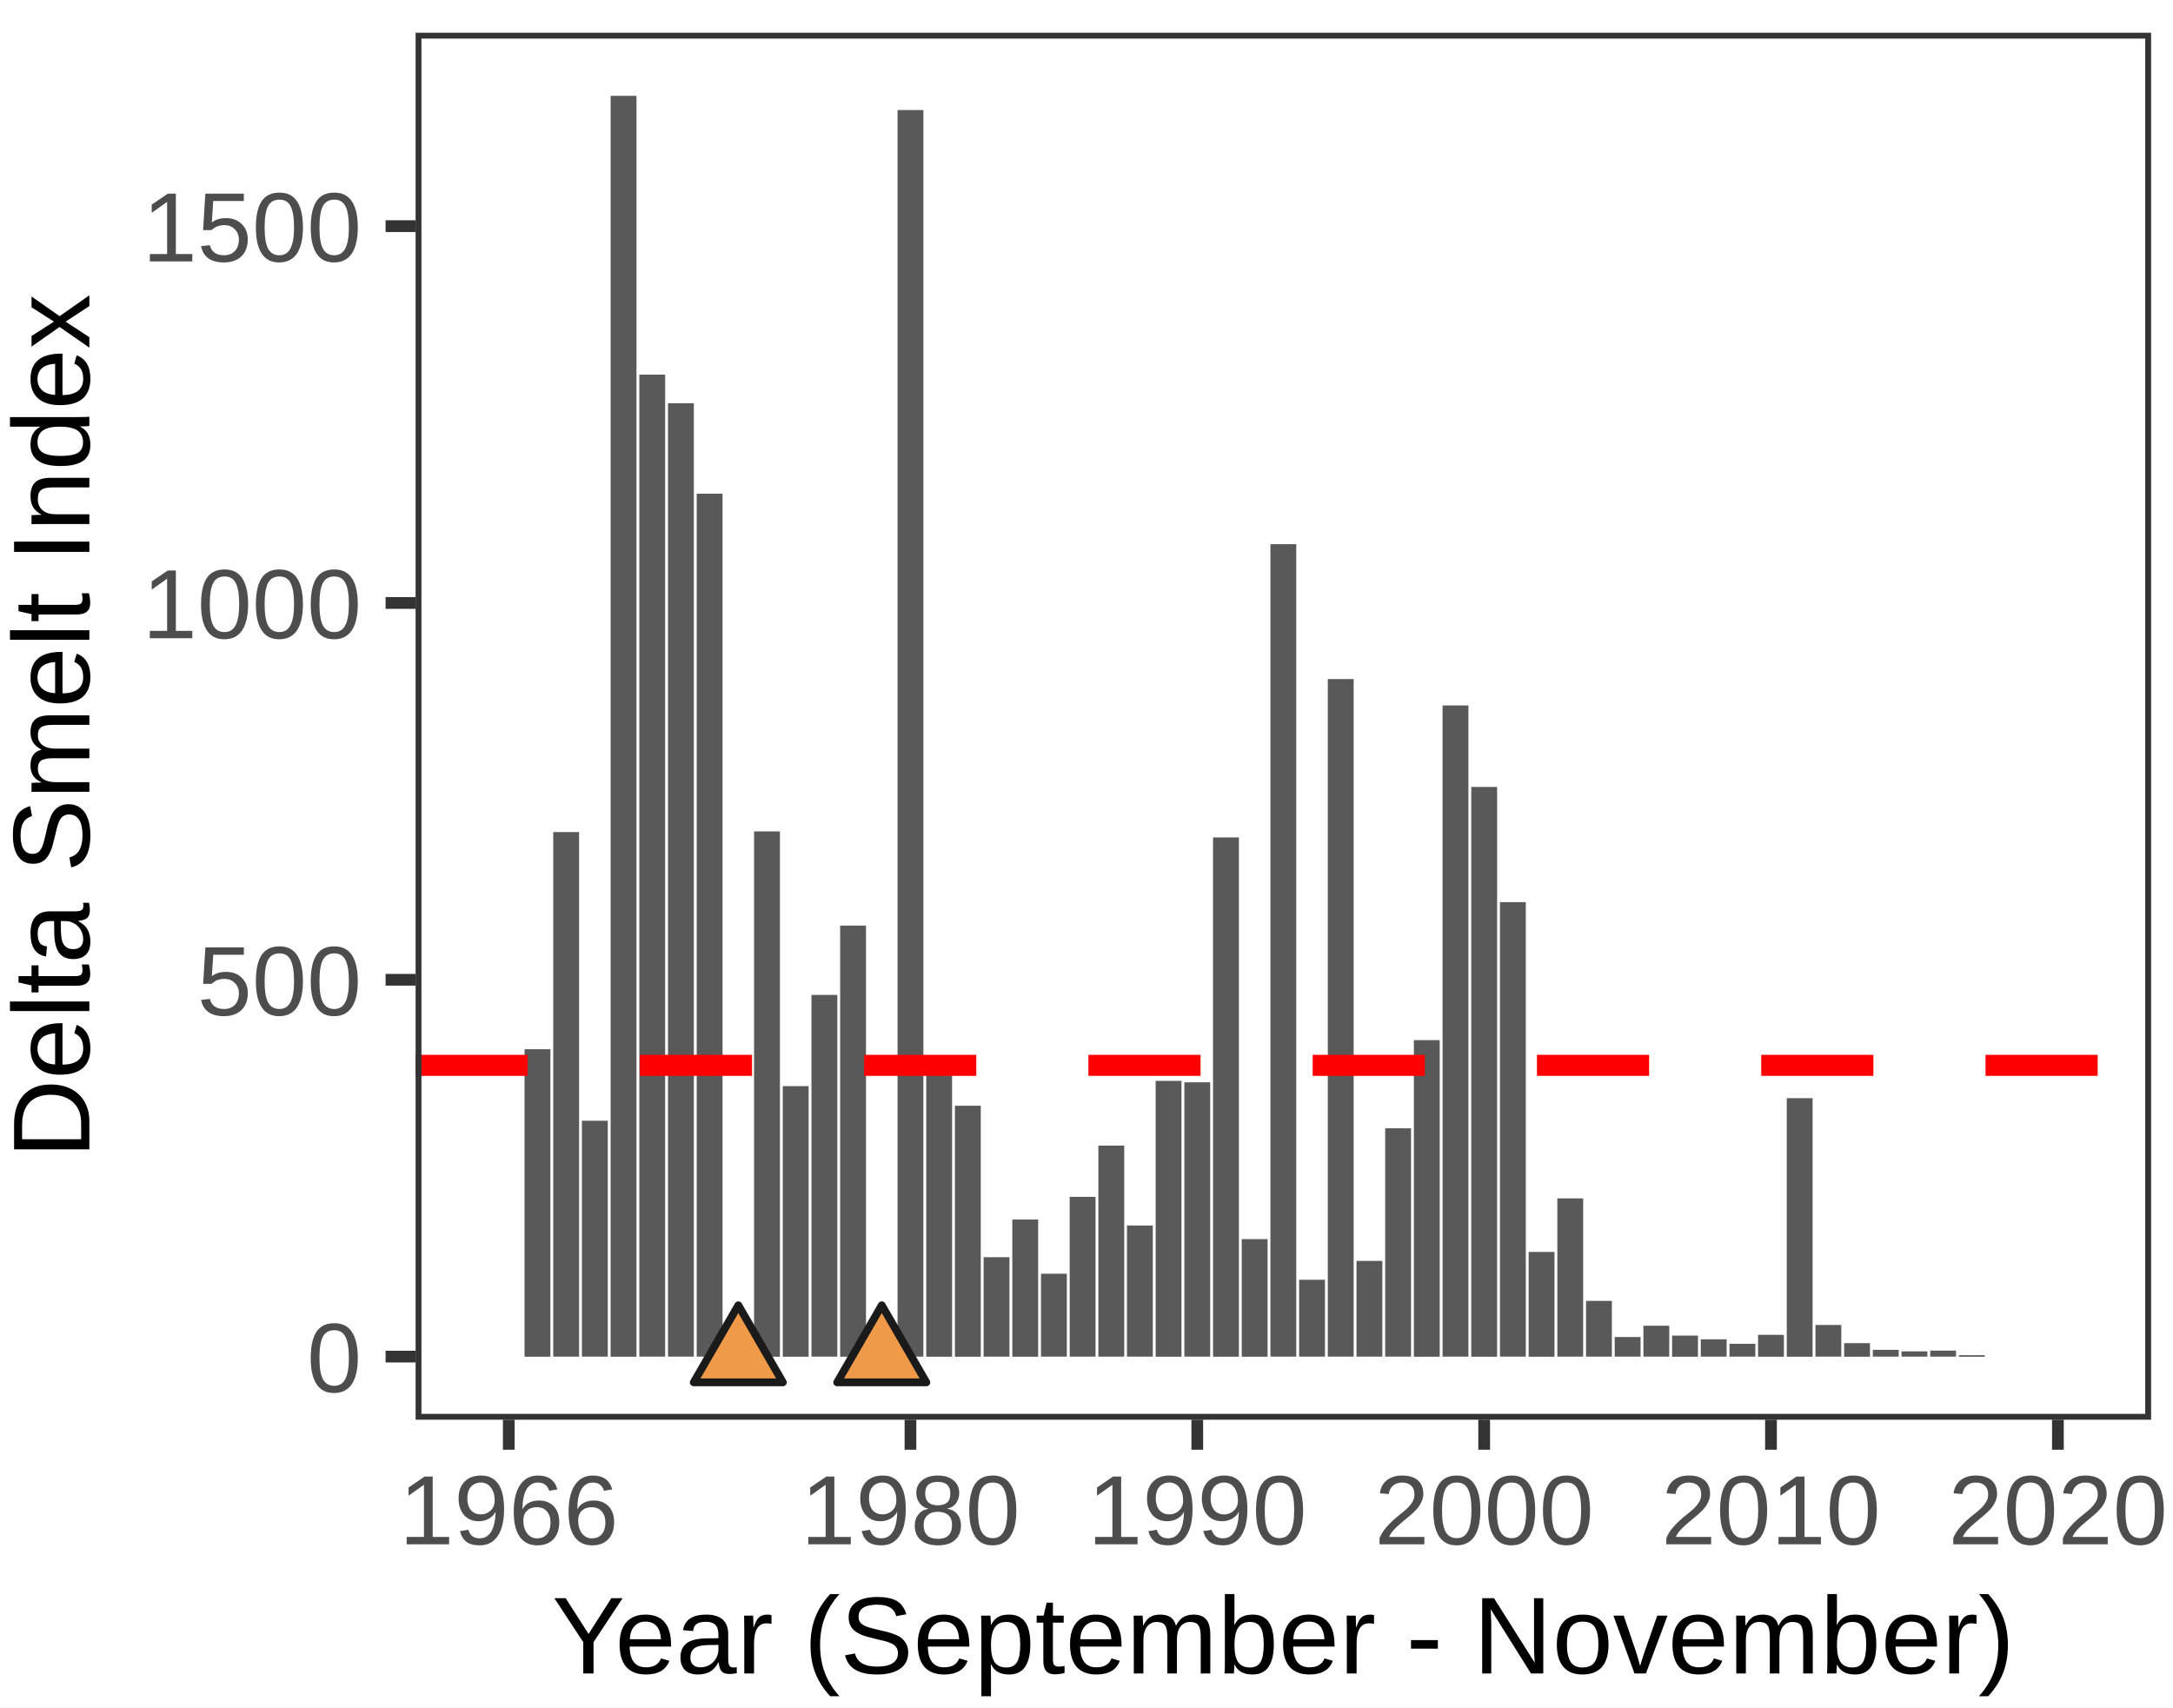
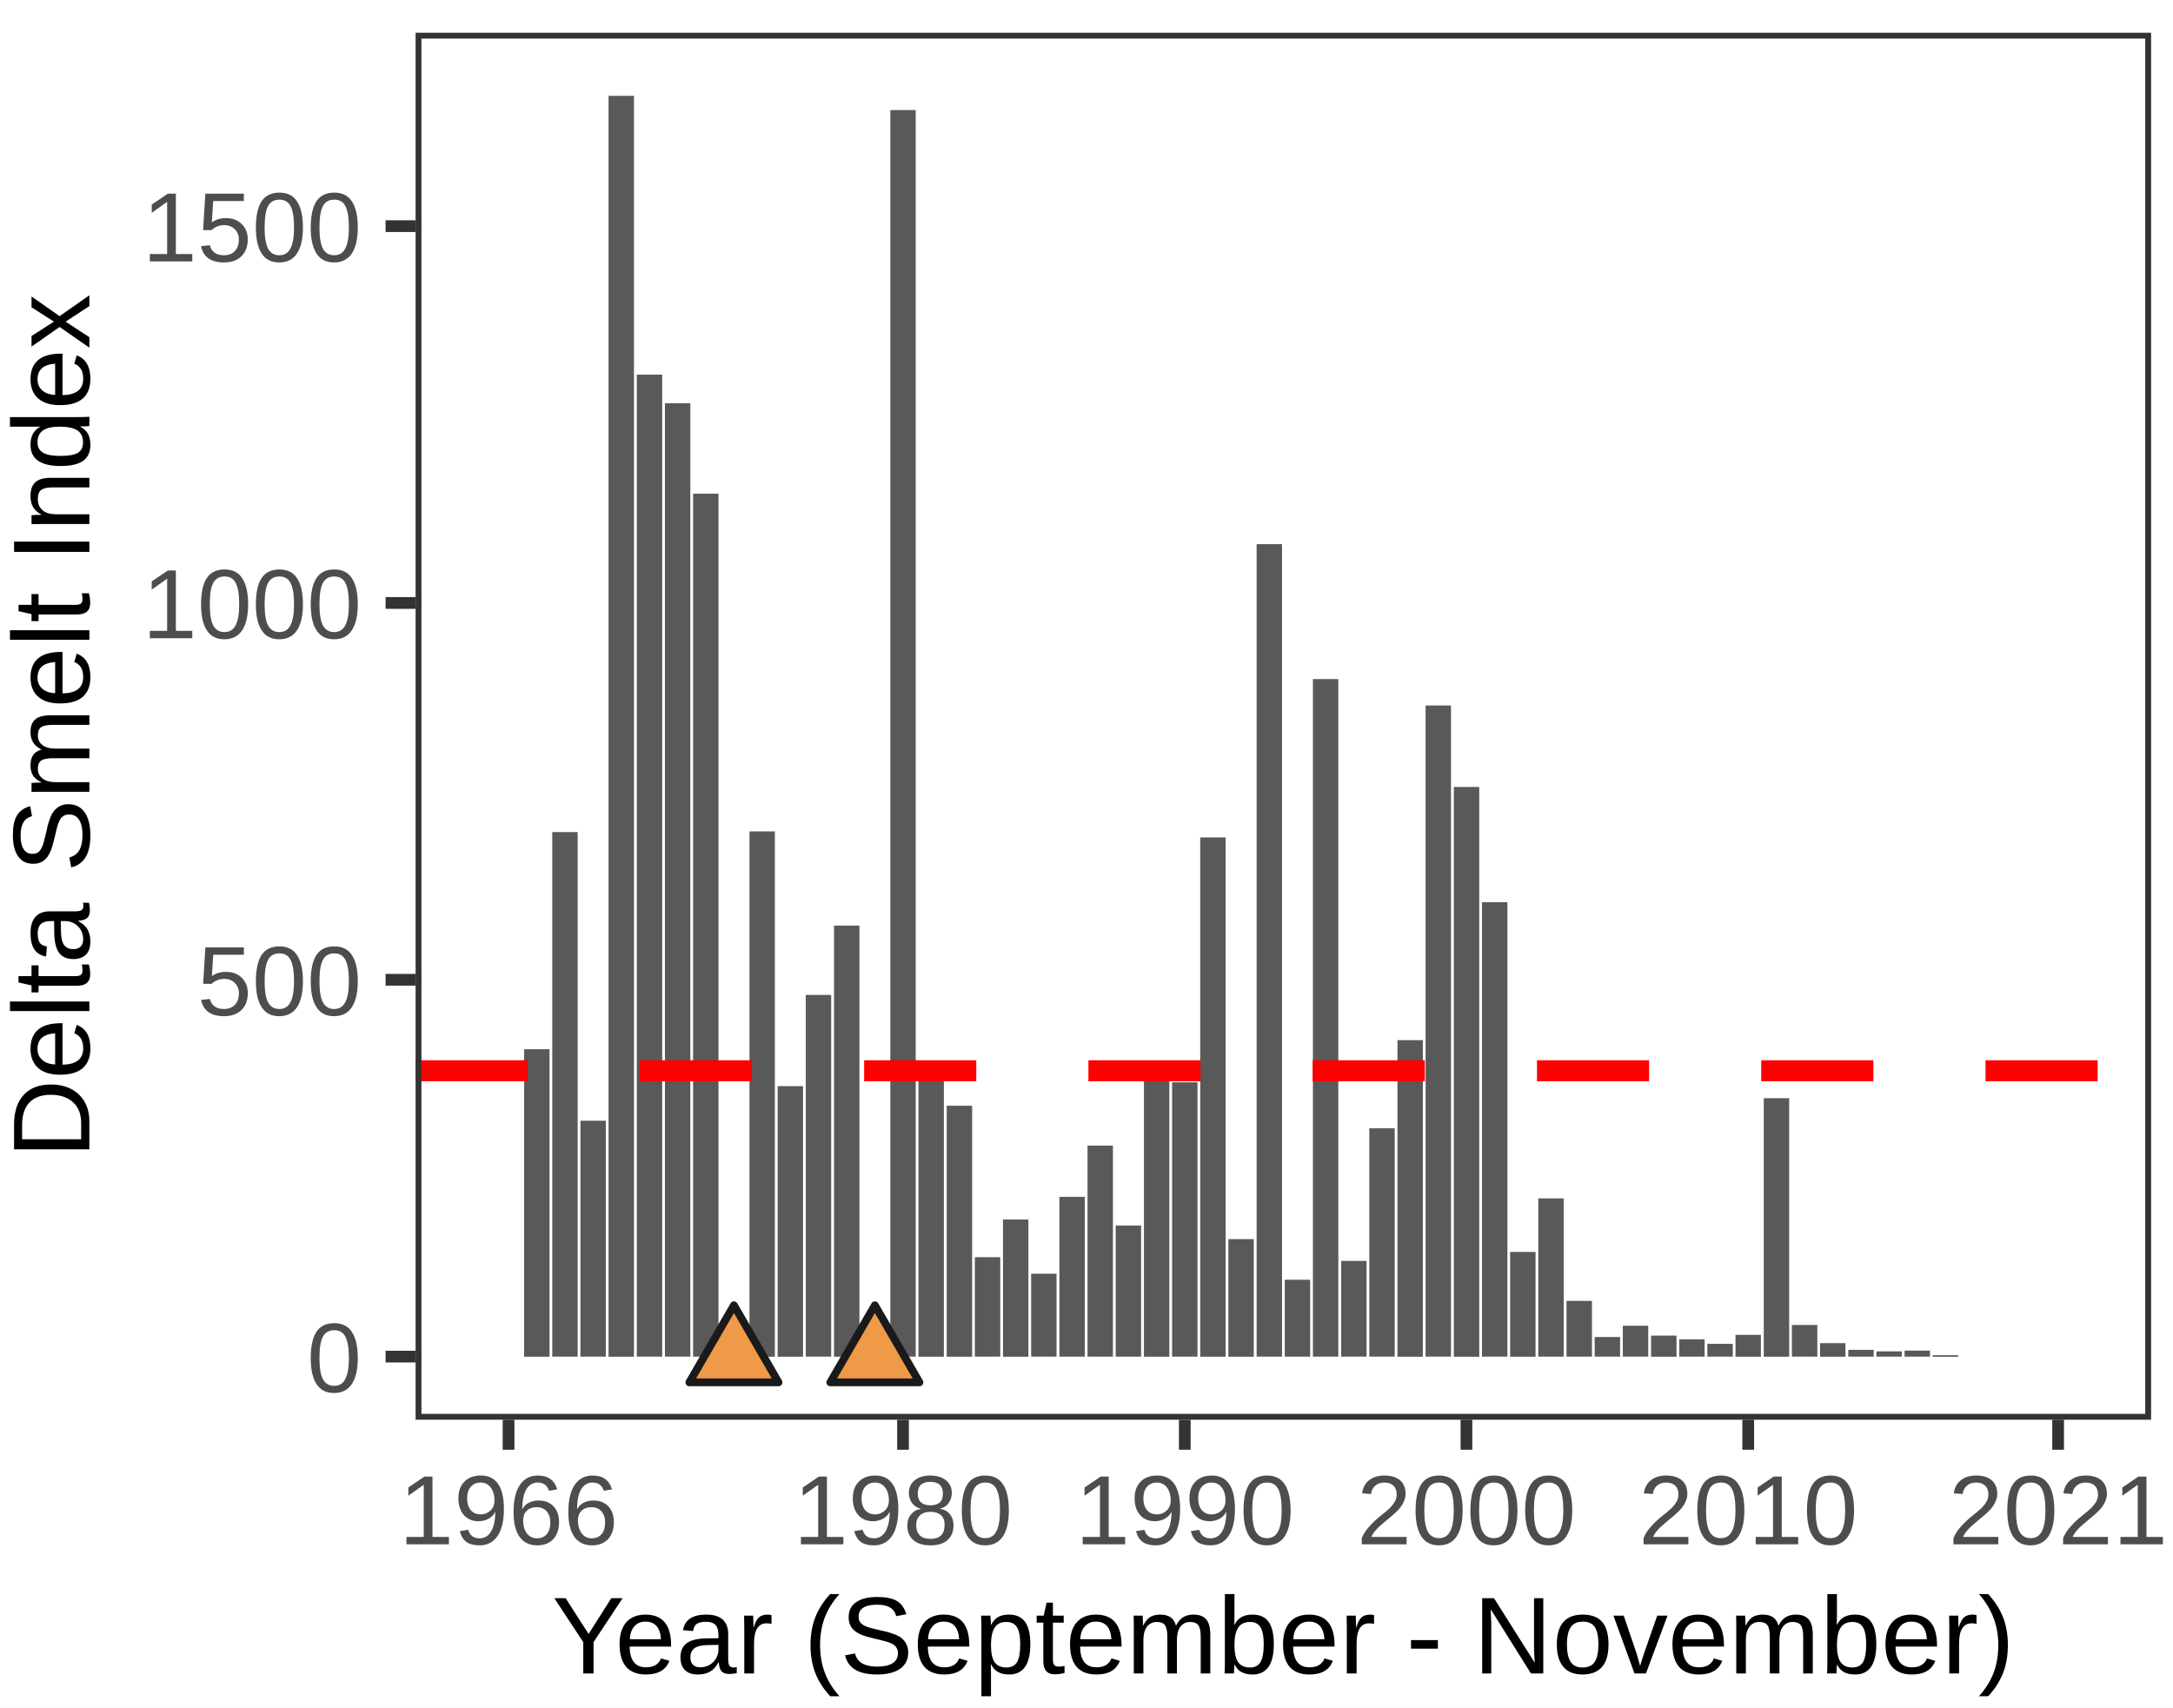
<svg xmlns="http://www.w3.org/2000/svg" class="svglite" width="198.43pt" height="155.91pt" viewBox="0 0 198.43 155.91">
  <defs>
    <style type="text/css">
    .svglite line, .svglite polyline, .svglite polygon, .svglite path, .svglite rect, .svglite circle {
      fill: none;
      stroke: #000000;
      stroke-linecap: round;
      stroke-linejoin: round;
      stroke-miterlimit: 10.00;
    }
  </style>
  </defs>
  <rect width="100%" height="100%" style="stroke: none; fill: #FFFFFF;" />
  <defs>
    <clipPath id="cpMC4wMHwxOTguNDN8MC4wMHwxNTUuOTE=">
      <rect x="0.00" y="0.00" width="198.43" height="155.91" />
    </clipPath>
  </defs>
  <g clip-path="url(#cpMC4wMHwxOTguNDN8MC4wMHwxNTUuOTE=)">
    <rect x="0.00" y="0.00" width="198.43" height="155.91" style="stroke-width: 1.07; stroke: #FFFFFF; fill: #FFFFFF;" />
  </g>
  <defs>
    <clipPath id="cpMzcuOTV8MTk2LjQzfDIuOTl8MTI5LjY0">
      <rect x="37.95" y="2.99" width="158.48" height="126.65" />
    </clipPath>
  </defs>
  <g clip-path="url(#cpMzcuOTV8MTk2LjQzfDIuOTl8MTI5LjY0)">
    <rect x="37.95" y="2.99" width="158.48" height="126.65" style="stroke-width: 1.07; stroke: none; fill: #FFFFFF;" />
-     <rect x="47.90" y="95.81" width="2.36" height="28.08" style="stroke-width: 1.07; stroke: none; stroke-linecap: square; stroke-linejoin: miter; fill: #595959;" />
-     <rect x="50.52" y="75.98" width="2.36" height="47.90" style="stroke-width: 1.07; stroke: none; stroke-linecap: square; stroke-linejoin: miter; fill: #595959;" />
-     <rect x="53.14" y="102.34" width="2.36" height="21.54" style="stroke-width: 1.07; stroke: none; stroke-linecap: square; stroke-linejoin: miter; fill: #595959;" />
-     <rect x="55.76" y="8.75" width="2.36" height="115.14" style="stroke-width: 1.07; stroke: none; stroke-linecap: square; stroke-linejoin: miter; fill: #595959;" />
-     <rect x="58.38" y="34.21" width="2.36" height="89.67" style="stroke-width: 1.07; stroke: none; stroke-linecap: square; stroke-linejoin: miter; fill: #595959;" />
-     <rect x="61.00" y="36.82" width="2.36" height="87.06" style="stroke-width: 1.07; stroke: none; stroke-linecap: square; stroke-linejoin: miter; fill: #595959;" />
-     <rect x="63.62" y="45.08" width="2.36" height="78.80" style="stroke-width: 1.07; stroke: none; stroke-linecap: square; stroke-linejoin: miter; fill: #595959;" />
-     <rect x="68.86" y="75.92" width="2.36" height="47.97" style="stroke-width: 1.07; stroke: none; stroke-linecap: square; stroke-linejoin: miter; fill: #595959;" />
-     <rect x="71.48" y="99.18" width="2.36" height="24.71" style="stroke-width: 1.07; stroke: none; stroke-linecap: square; stroke-linejoin: miter; fill: #595959;" />
-     <rect x="74.10" y="90.85" width="2.36" height="33.03" style="stroke-width: 1.07; stroke: none; stroke-linecap: square; stroke-linejoin: miter; fill: #595959;" />
-     <rect x="76.72" y="84.52" width="2.36" height="39.37" style="stroke-width: 1.07; stroke: none; stroke-linecap: square; stroke-linejoin: miter; fill: #595959;" />
-     <rect x="81.96" y="10.05" width="2.36" height="113.83" style="stroke-width: 1.07; stroke: none; stroke-linecap: square; stroke-linejoin: miter; fill: #595959;" />
-     <rect x="84.58" y="98.15" width="2.36" height="25.74" style="stroke-width: 1.07; stroke: none; stroke-linecap: square; stroke-linejoin: miter; fill: #595959;" />
-     <rect x="87.20" y="100.97" width="2.36" height="22.92" style="stroke-width: 1.07; stroke: none; stroke-linecap: square; stroke-linejoin: miter; fill: #595959;" />
-     <rect x="89.82" y="114.80" width="2.36" height="9.08" style="stroke-width: 1.07; stroke: none; stroke-linecap: square; stroke-linejoin: miter; fill: #595959;" />
-     <rect x="92.44" y="111.36" width="2.36" height="12.53" style="stroke-width: 1.07; stroke: none; stroke-linecap: square; stroke-linejoin: miter; fill: #595959;" />
-     <rect x="95.06" y="116.31" width="2.36" height="7.57" style="stroke-width: 1.07; stroke: none; stroke-linecap: square; stroke-linejoin: miter; fill: #595959;" />
-     <rect x="97.68" y="109.29" width="2.36" height="14.59" style="stroke-width: 1.07; stroke: none; stroke-linecap: square; stroke-linejoin: miter; fill: #595959;" />
-     <rect x="100.30" y="104.61" width="2.36" height="19.27" style="stroke-width: 1.07; stroke: none; stroke-linecap: square; stroke-linejoin: miter; fill: #595959;" />
-     <rect x="102.91" y="111.91" width="2.36" height="11.97" style="stroke-width: 1.07; stroke: none; stroke-linecap: square; stroke-linejoin: miter; fill: #595959;" />
-     <rect x="105.53" y="98.70" width="2.36" height="25.19" style="stroke-width: 1.07; stroke: none; stroke-linecap: square; stroke-linejoin: miter; fill: #595959;" />
-     <rect x="108.15" y="98.83" width="2.36" height="25.05" style="stroke-width: 1.07; stroke: none; stroke-linecap: square; stroke-linejoin: miter; fill: #595959;" />
-     <rect x="110.77" y="76.47" width="2.36" height="47.42" style="stroke-width: 1.07; stroke: none; stroke-linecap: square; stroke-linejoin: miter; fill: #595959;" />
-     <rect x="113.39" y="113.15" width="2.36" height="10.74" style="stroke-width: 1.07; stroke: none; stroke-linecap: square; stroke-linejoin: miter; fill: #595959;" />
-     <rect x="116.01" y="49.69" width="2.36" height="74.19" style="stroke-width: 1.07; stroke: none; stroke-linecap: square; stroke-linejoin: miter; fill: #595959;" />
-     <rect x="118.63" y="116.86" width="2.36" height="7.02" style="stroke-width: 1.07; stroke: none; stroke-linecap: square; stroke-linejoin: miter; fill: #595959;" />
-     <rect x="121.25" y="62.01" width="2.36" height="61.87" style="stroke-width: 1.07; stroke: none; stroke-linecap: square; stroke-linejoin: miter; fill: #595959;" />
-     <rect x="123.87" y="115.14" width="2.36" height="8.74" style="stroke-width: 1.07; stroke: none; stroke-linecap: square; stroke-linejoin: miter; fill: #595959;" />
-     <rect x="126.49" y="103.03" width="2.36" height="20.85" style="stroke-width: 1.07; stroke: none; stroke-linecap: square; stroke-linejoin: miter; fill: #595959;" />
-     <rect x="129.11" y="94.98" width="2.36" height="28.91" style="stroke-width: 1.07; stroke: none; stroke-linecap: square; stroke-linejoin: miter; fill: #595959;" />
-     <rect x="131.73" y="64.42" width="2.36" height="59.46" style="stroke-width: 1.07; stroke: none; stroke-linecap: square; stroke-linejoin: miter; fill: #595959;" />
-     <rect x="134.35" y="71.86" width="2.36" height="52.03" style="stroke-width: 1.07; stroke: none; stroke-linecap: square; stroke-linejoin: miter; fill: #595959;" />
-     <rect x="136.97" y="82.38" width="2.36" height="41.50" style="stroke-width: 1.07; stroke: none; stroke-linecap: square; stroke-linejoin: miter; fill: #595959;" />
-     <rect x="139.59" y="114.32" width="2.36" height="9.57" style="stroke-width: 1.07; stroke: none; stroke-linecap: square; stroke-linejoin: miter; fill: #595959;" />
-     <rect x="142.21" y="109.43" width="2.36" height="14.45" style="stroke-width: 1.07; stroke: none; stroke-linecap: square; stroke-linejoin: miter; fill: #595959;" />
-     <rect x="144.83" y="118.79" width="2.36" height="5.09" style="stroke-width: 1.07; stroke: none; stroke-linecap: square; stroke-linejoin: miter; fill: #595959;" />
-     <rect x="147.45" y="122.09" width="2.36" height="1.79" style="stroke-width: 1.07; stroke: none; stroke-linecap: square; stroke-linejoin: miter; fill: #595959;" />
-     <rect x="150.07" y="121.06" width="2.36" height="2.82" style="stroke-width: 1.07; stroke: none; stroke-linecap: square; stroke-linejoin: miter; fill: #595959;" />
-     <rect x="152.69" y="121.96" width="2.36" height="1.93" style="stroke-width: 1.07; stroke: none; stroke-linecap: square; stroke-linejoin: miter; fill: #595959;" />
-     <rect x="155.31" y="122.30" width="2.36" height="1.58" style="stroke-width: 1.07; stroke: none; stroke-linecap: square; stroke-linejoin: miter; fill: #595959;" />
-     <rect x="157.93" y="122.71" width="2.36" height="1.17" style="stroke-width: 1.07; stroke: none; stroke-linecap: square; stroke-linejoin: miter; fill: #595959;" />
-     <rect x="160.54" y="121.89" width="2.36" height="2.00" style="stroke-width: 1.07; stroke: none; stroke-linecap: square; stroke-linejoin: miter; fill: #595959;" />
-     <rect x="163.16" y="100.28" width="2.36" height="23.61" style="stroke-width: 1.07; stroke: none; stroke-linecap: square; stroke-linejoin: miter; fill: #595959;" />
-     <rect x="165.78" y="120.99" width="2.36" height="2.89" style="stroke-width: 1.07; stroke: none; stroke-linecap: square; stroke-linejoin: miter; fill: #595959;" />
-     <rect x="168.40" y="122.65" width="2.36" height="1.24" style="stroke-width: 1.07; stroke: none; stroke-linecap: square; stroke-linejoin: miter; fill: #595959;" />
-     <rect x="171.02" y="123.26" width="2.36" height="0.62" style="stroke-width: 1.07; stroke: none; stroke-linecap: square; stroke-linejoin: miter; fill: #595959;" />
-     <rect x="173.64" y="123.40" width="2.36" height="0.48" style="stroke-width: 1.07; stroke: none; stroke-linecap: square; stroke-linejoin: miter; fill: #595959;" />
-     <rect x="176.26" y="123.33" width="2.36" height="0.55" style="stroke-width: 1.07; stroke: none; stroke-linecap: square; stroke-linejoin: miter; fill: #595959;" />
-     <rect x="178.88" y="123.75" width="2.36" height="0.14" style="stroke-width: 1.07; stroke: none; stroke-linecap: square; stroke-linejoin: miter; fill: #595959;" />
-     <rect x="181.50" y="123.88" width="2.36" height="0.00" style="stroke-width: 1.07; stroke: none; stroke-linecap: square; stroke-linejoin: miter; fill: #595959;" />
-     <rect x="184.12" y="123.88" width="2.36" height="0.00" style="stroke-width: 1.07; stroke: none; stroke-linecap: square; stroke-linejoin: miter; fill: #595959;" />
-     <rect x="186.74" y="123.88" width="2.36" height="0.00" style="stroke-width: 1.07; stroke: none; stroke-linecap: square; stroke-linejoin: miter; fill: #595959;" />
-     <polygon points="67.42,119.19 71.49,126.23 63.35,126.23 " style="stroke-width: 0.71; stroke: #1A1A1A; fill: #EE9A49;" />
-     <polygon points="80.52,119.19 84.59,126.23 76.45,126.23 " style="stroke-width: 0.71; stroke: #1A1A1A; fill: #EE9A49;" />
-     <line x1="37.95" y1="97.28" x2="196.43" y2="97.28" style="stroke-width: 1.92; stroke: #FF0000; stroke-dasharray: 10.24,10.24; stroke-linecap: butt;" />
+     <rect x="47.86" y="95.81" width="2.32" height="28.08" style="stroke-width: 1.07; stroke: none; stroke-linecap: square; stroke-linejoin: miter; fill: #595959;" />
+     <rect x="50.43" y="75.98" width="2.32" height="47.90" style="stroke-width: 1.07; stroke: none; stroke-linecap: square; stroke-linejoin: miter; fill: #595959;" />
+     <rect x="53.00" y="102.34" width="2.32" height="21.54" style="stroke-width: 1.07; stroke: none; stroke-linecap: square; stroke-linejoin: miter; fill: #595959;" />
+     <rect x="55.57" y="8.75" width="2.32" height="115.14" style="stroke-width: 1.07; stroke: none; stroke-linecap: square; stroke-linejoin: miter; fill: #595959;" />
+     <rect x="58.15" y="34.21" width="2.32" height="89.67" style="stroke-width: 1.07; stroke: none; stroke-linecap: square; stroke-linejoin: miter; fill: #595959;" />
+     <rect x="60.72" y="36.82" width="2.32" height="87.06" style="stroke-width: 1.07; stroke: none; stroke-linecap: square; stroke-linejoin: miter; fill: #595959;" />
+     <rect x="63.29" y="45.08" width="2.32" height="78.80" style="stroke-width: 1.07; stroke: none; stroke-linecap: square; stroke-linejoin: miter; fill: #595959;" />
+     <rect x="68.44" y="75.92" width="2.32" height="47.97" style="stroke-width: 1.07; stroke: none; stroke-linecap: square; stroke-linejoin: miter; fill: #595959;" />
+     <rect x="71.01" y="99.18" width="2.32" height="24.71" style="stroke-width: 1.07; stroke: none; stroke-linecap: square; stroke-linejoin: miter; fill: #595959;" />
+     <rect x="73.58" y="90.85" width="2.32" height="33.03" style="stroke-width: 1.07; stroke: none; stroke-linecap: square; stroke-linejoin: miter; fill: #595959;" />
+     <rect x="76.16" y="84.52" width="2.32" height="39.37" style="stroke-width: 1.07; stroke: none; stroke-linecap: square; stroke-linejoin: miter; fill: #595959;" />
+     <rect x="81.30" y="10.05" width="2.32" height="113.83" style="stroke-width: 1.07; stroke: none; stroke-linecap: square; stroke-linejoin: miter; fill: #595959;" />
+     <rect x="83.87" y="98.15" width="2.32" height="25.74" style="stroke-width: 1.07; stroke: none; stroke-linecap: square; stroke-linejoin: miter; fill: #595959;" />
+     <rect x="86.45" y="100.97" width="2.32" height="22.92" style="stroke-width: 1.07; stroke: none; stroke-linecap: square; stroke-linejoin: miter; fill: #595959;" />
+     <rect x="89.02" y="114.80" width="2.32" height="9.08" style="stroke-width: 1.07; stroke: none; stroke-linecap: square; stroke-linejoin: miter; fill: #595959;" />
+     <rect x="91.59" y="111.36" width="2.32" height="12.53" style="stroke-width: 1.07; stroke: none; stroke-linecap: square; stroke-linejoin: miter; fill: #595959;" />
+     <rect x="94.16" y="116.31" width="2.32" height="7.57" style="stroke-width: 1.07; stroke: none; stroke-linecap: square; stroke-linejoin: miter; fill: #595959;" />
+     <rect x="96.74" y="109.29" width="2.32" height="14.59" style="stroke-width: 1.07; stroke: none; stroke-linecap: square; stroke-linejoin: miter; fill: #595959;" />
+     <rect x="99.31" y="104.61" width="2.32" height="19.27" style="stroke-width: 1.07; stroke: none; stroke-linecap: square; stroke-linejoin: miter; fill: #595959;" />
+     <rect x="101.88" y="111.91" width="2.32" height="11.97" style="stroke-width: 1.07; stroke: none; stroke-linecap: square; stroke-linejoin: miter; fill: #595959;" />
+     <rect x="104.46" y="98.70" width="2.32" height="25.19" style="stroke-width: 1.07; stroke: none; stroke-linecap: square; stroke-linejoin: miter; fill: #595959;" />
+     <rect x="107.03" y="98.83" width="2.32" height="25.05" style="stroke-width: 1.07; stroke: none; stroke-linecap: square; stroke-linejoin: miter; fill: #595959;" />
+     <rect x="109.60" y="76.47" width="2.32" height="47.42" style="stroke-width: 1.07; stroke: none; stroke-linecap: square; stroke-linejoin: miter; fill: #595959;" />
+     <rect x="112.17" y="113.15" width="2.32" height="10.74" style="stroke-width: 1.07; stroke: none; stroke-linecap: square; stroke-linejoin: miter; fill: #595959;" />
+     <rect x="114.75" y="49.69" width="2.32" height="74.19" style="stroke-width: 1.07; stroke: none; stroke-linecap: square; stroke-linejoin: miter; fill: #595959;" />
+     <rect x="117.32" y="116.86" width="2.32" height="7.02" style="stroke-width: 1.07; stroke: none; stroke-linecap: square; stroke-linejoin: miter; fill: #595959;" />
+     <rect x="119.89" y="62.01" width="2.32" height="61.87" style="stroke-width: 1.07; stroke: none; stroke-linecap: square; stroke-linejoin: miter; fill: #595959;" />
+     <rect x="122.47" y="115.14" width="2.32" height="8.74" style="stroke-width: 1.07; stroke: none; stroke-linecap: square; stroke-linejoin: miter; fill: #595959;" />
+     <rect x="125.04" y="103.03" width="2.32" height="20.85" style="stroke-width: 1.07; stroke: none; stroke-linecap: square; stroke-linejoin: miter; fill: #595959;" />
+     <rect x="127.61" y="94.98" width="2.32" height="28.91" style="stroke-width: 1.07; stroke: none; stroke-linecap: square; stroke-linejoin: miter; fill: #595959;" />
+     <rect x="130.18" y="64.42" width="2.32" height="59.46" style="stroke-width: 1.07; stroke: none; stroke-linecap: square; stroke-linejoin: miter; fill: #595959;" />
+     <rect x="132.76" y="71.86" width="2.32" height="52.03" style="stroke-width: 1.07; stroke: none; stroke-linecap: square; stroke-linejoin: miter; fill: #595959;" />
+     <rect x="135.33" y="82.38" width="2.32" height="41.50" style="stroke-width: 1.07; stroke: none; stroke-linecap: square; stroke-linejoin: miter; fill: #595959;" />
+     <rect x="137.90" y="114.32" width="2.32" height="9.57" style="stroke-width: 1.07; stroke: none; stroke-linecap: square; stroke-linejoin: miter; fill: #595959;" />
+     <rect x="140.47" y="109.43" width="2.32" height="14.45" style="stroke-width: 1.07; stroke: none; stroke-linecap: square; stroke-linejoin: miter; fill: #595959;" />
+     <rect x="143.05" y="118.79" width="2.32" height="5.09" style="stroke-width: 1.07; stroke: none; stroke-linecap: square; stroke-linejoin: miter; fill: #595959;" />
+     <rect x="145.62" y="122.09" width="2.32" height="1.79" style="stroke-width: 1.07; stroke: none; stroke-linecap: square; stroke-linejoin: miter; fill: #595959;" />
+     <rect x="148.19" y="121.06" width="2.32" height="2.82" style="stroke-width: 1.07; stroke: none; stroke-linecap: square; stroke-linejoin: miter; fill: #595959;" />
+     <rect x="150.77" y="121.96" width="2.32" height="1.93" style="stroke-width: 1.07; stroke: none; stroke-linecap: square; stroke-linejoin: miter; fill: #595959;" />
+     <rect x="153.34" y="122.30" width="2.32" height="1.58" style="stroke-width: 1.07; stroke: none; stroke-linecap: square; stroke-linejoin: miter; fill: #595959;" />
+     <rect x="155.91" y="122.71" width="2.32" height="1.17" style="stroke-width: 1.07; stroke: none; stroke-linecap: square; stroke-linejoin: miter; fill: #595959;" />
+     <rect x="158.48" y="121.89" width="2.32" height="2.00" style="stroke-width: 1.07; stroke: none; stroke-linecap: square; stroke-linejoin: miter; fill: #595959;" />
+     <rect x="161.06" y="100.28" width="2.32" height="23.61" style="stroke-width: 1.07; stroke: none; stroke-linecap: square; stroke-linejoin: miter; fill: #595959;" />
+     <rect x="163.63" y="120.99" width="2.32" height="2.89" style="stroke-width: 1.07; stroke: none; stroke-linecap: square; stroke-linejoin: miter; fill: #595959;" />
+     <rect x="166.20" y="122.65" width="2.32" height="1.24" style="stroke-width: 1.07; stroke: none; stroke-linecap: square; stroke-linejoin: miter; fill: #595959;" />
+     <rect x="168.78" y="123.26" width="2.32" height="0.62" style="stroke-width: 1.07; stroke: none; stroke-linecap: square; stroke-linejoin: miter; fill: #595959;" />
+     <rect x="171.35" y="123.40" width="2.32" height="0.48" style="stroke-width: 1.07; stroke: none; stroke-linecap: square; stroke-linejoin: miter; fill: #595959;" />
+     <rect x="173.92" y="123.33" width="2.32" height="0.55" style="stroke-width: 1.07; stroke: none; stroke-linecap: square; stroke-linejoin: miter; fill: #595959;" />
+     <rect x="176.49" y="123.75" width="2.32" height="0.14" style="stroke-width: 1.07; stroke: none; stroke-linecap: square; stroke-linejoin: miter; fill: #595959;" />
+     <rect x="179.07" y="123.88" width="2.32" height="0.00" style="stroke-width: 1.07; stroke: none; stroke-linecap: square; stroke-linejoin: miter; fill: #595959;" />
+     <rect x="181.64" y="123.88" width="2.32" height="0.00" style="stroke-width: 1.07; stroke: none; stroke-linecap: square; stroke-linejoin: miter; fill: #595959;" />
+     <rect x="184.21" y="123.88" width="2.32" height="0.00" style="stroke-width: 1.07; stroke: none; stroke-linecap: square; stroke-linejoin: miter; fill: #595959;" />
+     <rect x="186.78" y="123.88" width="2.32" height="0.00" style="stroke-width: 1.07; stroke: none; stroke-linecap: square; stroke-linejoin: miter; fill: #595959;" />
+     <polygon points="67.02,119.19 71.09,126.23 62.95,126.23 " style="stroke-width: 0.71; stroke: #1A1A1A; fill: #EE9A49;" />
+     <polygon points="79.89,119.19 83.96,126.23 75.82,126.23 " style="stroke-width: 0.71; stroke: #1A1A1A; fill: #EE9A49;" />
+     <line x1="37.95" y1="97.78" x2="196.43" y2="97.78" style="stroke-width: 1.92; stroke: #FF0000; stroke-dasharray: 10.24,10.24; stroke-linecap: butt;" />
    <rect x="37.95" y="2.99" width="158.48" height="126.65" style="stroke-width: 1.07; stroke: #333333;" />
  </g>
  <g clip-path="url(#cpMC4wMHwxOTguNDN8MC4wMHwxNTUuOTE=)">
    <text x="33.02" y="127.11" text-anchor="end" style="font-size: 9.00px; fill: #4D4D4D; font-family: Arial;" textLength="5.00px" lengthAdjust="spacingAndGlyphs">0</text>
    <text x="33.02" y="92.70" text-anchor="end" style="font-size: 9.00px; fill: #4D4D4D; font-family: Arial;" textLength="15.01px" lengthAdjust="spacingAndGlyphs">500</text>
    <text x="33.02" y="58.28" text-anchor="end" style="font-size: 9.00px; fill: #4D4D4D; font-family: Arial;" textLength="20.02px" lengthAdjust="spacingAndGlyphs">1000</text>
    <text x="33.02" y="23.87" text-anchor="end" style="font-size: 9.00px; fill: #4D4D4D; font-family: Arial;" textLength="20.02px" lengthAdjust="spacingAndGlyphs">1500</text>
    <polyline points="35.21,123.88 37.95,123.88 " style="stroke-width: 1.07; stroke: #333333; stroke-linecap: butt;" />
    <polyline points="35.21,89.47 37.95,89.47 " style="stroke-width: 1.07; stroke: #333333; stroke-linecap: butt;" />
    <polyline points="35.21,55.06 37.95,55.06 " style="stroke-width: 1.07; stroke: #333333; stroke-linecap: butt;" />
    <polyline points="35.21,20.65 37.95,20.65 " style="stroke-width: 1.07; stroke: #333333; stroke-linecap: butt;" />
-     <polyline points="46.46,132.38 46.46,129.64 " style="stroke-width: 1.07; stroke: #333333; stroke-linecap: butt;" />
-     <polyline points="83.14,132.38 83.14,129.64 " style="stroke-width: 1.07; stroke: #333333; stroke-linecap: butt;" />
-     <polyline points="109.33,132.38 109.33,129.64 " style="stroke-width: 1.07; stroke: #333333; stroke-linecap: butt;" />
-     <polyline points="135.53,132.38 135.53,129.64 " style="stroke-width: 1.07; stroke: #333333; stroke-linecap: butt;" />
-     <polyline points="161.72,132.38 161.72,129.64 " style="stroke-width: 1.07; stroke: #333333; stroke-linecap: butt;" />
-     <polyline points="187.92,132.38 187.92,129.64 " style="stroke-width: 1.07; stroke: #333333; stroke-linecap: butt;" />
-     <text x="46.46" y="141.02" text-anchor="middle" style="font-size: 9.00px; fill: #4D4D4D; font-family: Arial;" textLength="20.02px" lengthAdjust="spacingAndGlyphs">1966</text>
-     <text x="83.14" y="141.02" text-anchor="middle" style="font-size: 9.00px; fill: #4D4D4D; font-family: Arial;" textLength="20.02px" lengthAdjust="spacingAndGlyphs">1980</text>
-     <text x="109.33" y="141.02" text-anchor="middle" style="font-size: 9.00px; fill: #4D4D4D; font-family: Arial;" textLength="20.02px" lengthAdjust="spacingAndGlyphs">1990</text>
-     <text x="135.53" y="141.02" text-anchor="middle" style="font-size: 9.00px; fill: #4D4D4D; font-family: Arial;" textLength="20.02px" lengthAdjust="spacingAndGlyphs">2000</text>
-     <text x="161.72" y="141.02" text-anchor="middle" style="font-size: 9.00px; fill: #4D4D4D; font-family: Arial;" textLength="20.02px" lengthAdjust="spacingAndGlyphs">2010</text>
-     <text x="187.92" y="141.02" text-anchor="middle" style="font-size: 9.00px; fill: #4D4D4D; font-family: Arial;" textLength="20.02px" lengthAdjust="spacingAndGlyphs">2020</text>
+     <polyline points="46.44,132.38 46.44,129.64 " style="stroke-width: 1.07; stroke: #333333; stroke-linecap: butt;" />
+     <polyline points="82.46,132.38 82.46,129.64 " style="stroke-width: 1.07; stroke: #333333; stroke-linecap: butt;" />
+     <polyline points="108.19,132.38 108.19,129.64 " style="stroke-width: 1.07; stroke: #333333; stroke-linecap: butt;" />
+     <polyline points="133.91,132.38 133.91,129.64 " style="stroke-width: 1.07; stroke: #333333; stroke-linecap: butt;" />
+     <polyline points="159.64,132.38 159.64,129.64 " style="stroke-width: 1.07; stroke: #333333; stroke-linecap: butt;" />
+     <polyline points="187.94,132.38 187.94,129.64 " style="stroke-width: 1.07; stroke: #333333; stroke-linecap: butt;" />
+     <text x="46.44" y="141.02" text-anchor="middle" style="font-size: 9.00px; fill: #4D4D4D; font-family: Arial;" textLength="20.02px" lengthAdjust="spacingAndGlyphs">1966</text>
+     <text x="82.46" y="141.02" text-anchor="middle" style="font-size: 9.00px; fill: #4D4D4D; font-family: Arial;" textLength="20.02px" lengthAdjust="spacingAndGlyphs">1980</text>
+     <text x="108.19" y="141.02" text-anchor="middle" style="font-size: 9.00px; fill: #4D4D4D; font-family: Arial;" textLength="20.02px" lengthAdjust="spacingAndGlyphs">1990</text>
+     <text x="133.91" y="141.02" text-anchor="middle" style="font-size: 9.00px; fill: #4D4D4D; font-family: Arial;" textLength="20.02px" lengthAdjust="spacingAndGlyphs">2000</text>
+     <text x="159.64" y="141.02" text-anchor="middle" style="font-size: 9.00px; fill: #4D4D4D; font-family: Arial;" textLength="20.02px" lengthAdjust="spacingAndGlyphs">2010</text>
+     <text x="187.94" y="141.02" text-anchor="middle" style="font-size: 9.00px; fill: #4D4D4D; font-family: Arial;" textLength="20.02px" lengthAdjust="spacingAndGlyphs">2021</text>
    <text x="117.19" y="152.81" text-anchor="middle" style="font-size: 10.00px; font-family: Arial;" textLength="133.65px" lengthAdjust="spacingAndGlyphs">Year (September - November)</text>
    <text transform="translate(8.16,66.32) rotate(-90)" text-anchor="middle" style="font-size: 10.00px; font-family: Arial;" textLength="78.96px" lengthAdjust="spacingAndGlyphs">Delta Smelt Index</text>
  </g>
</svg>
